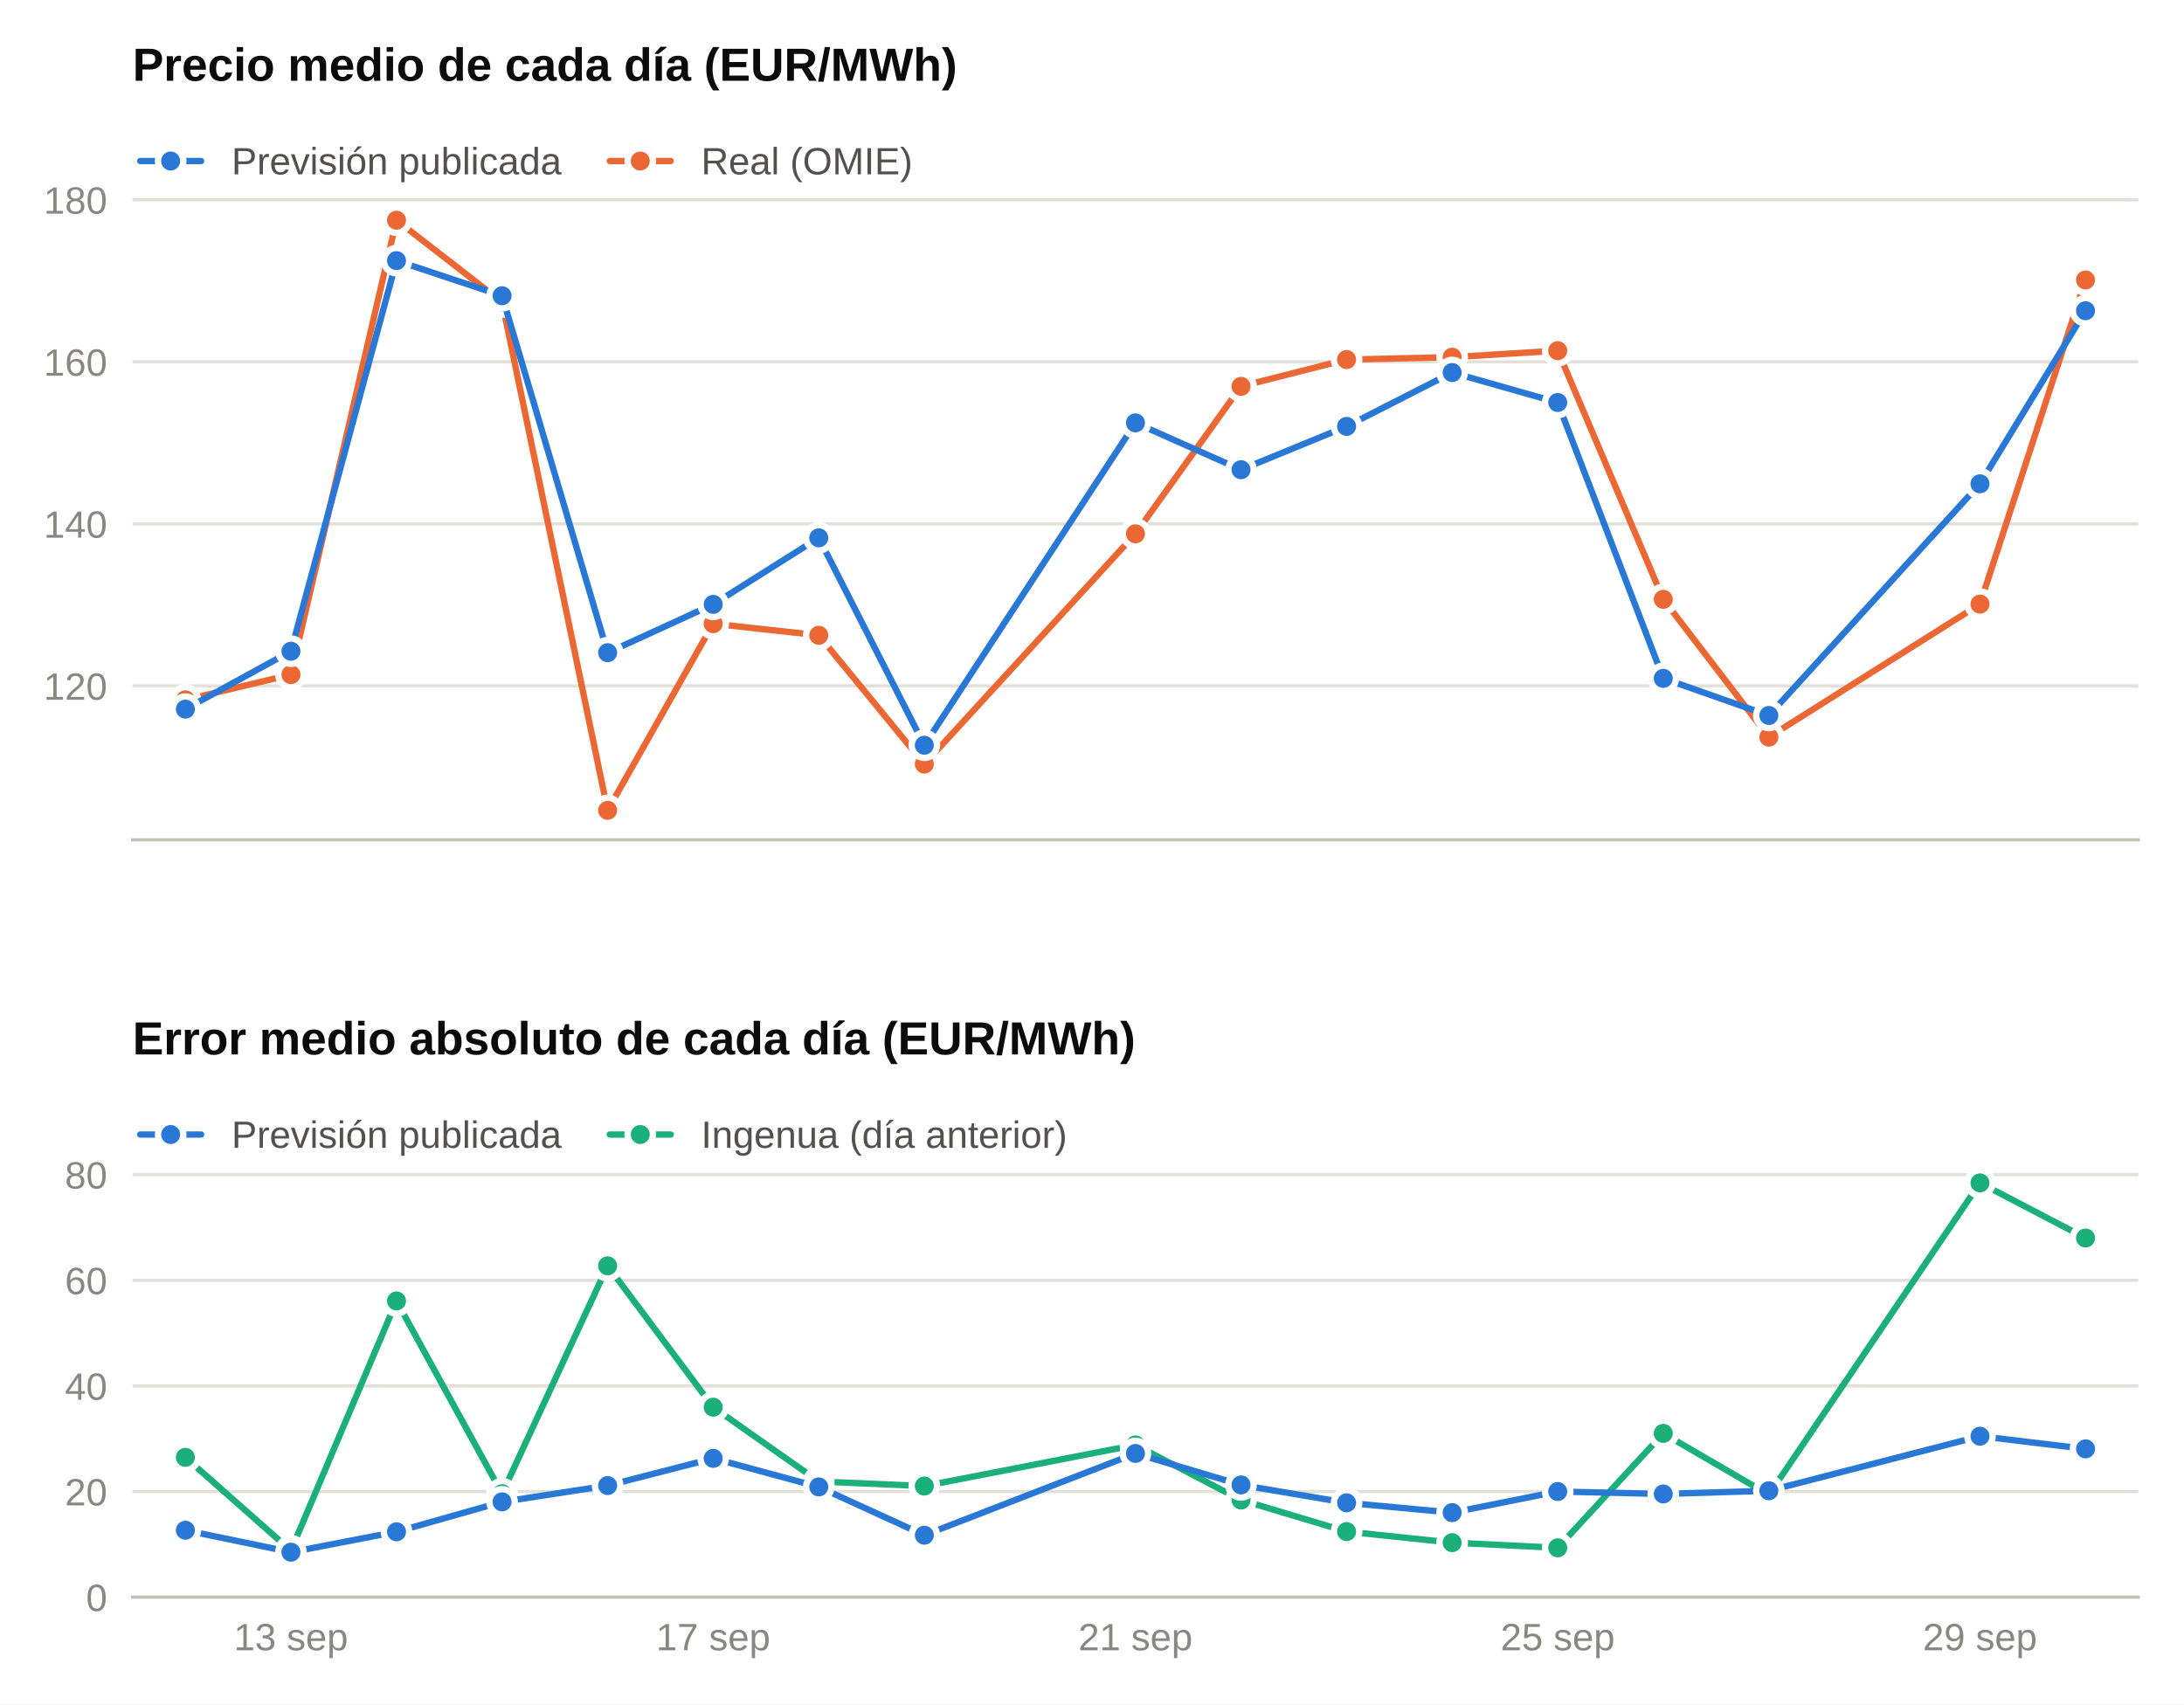
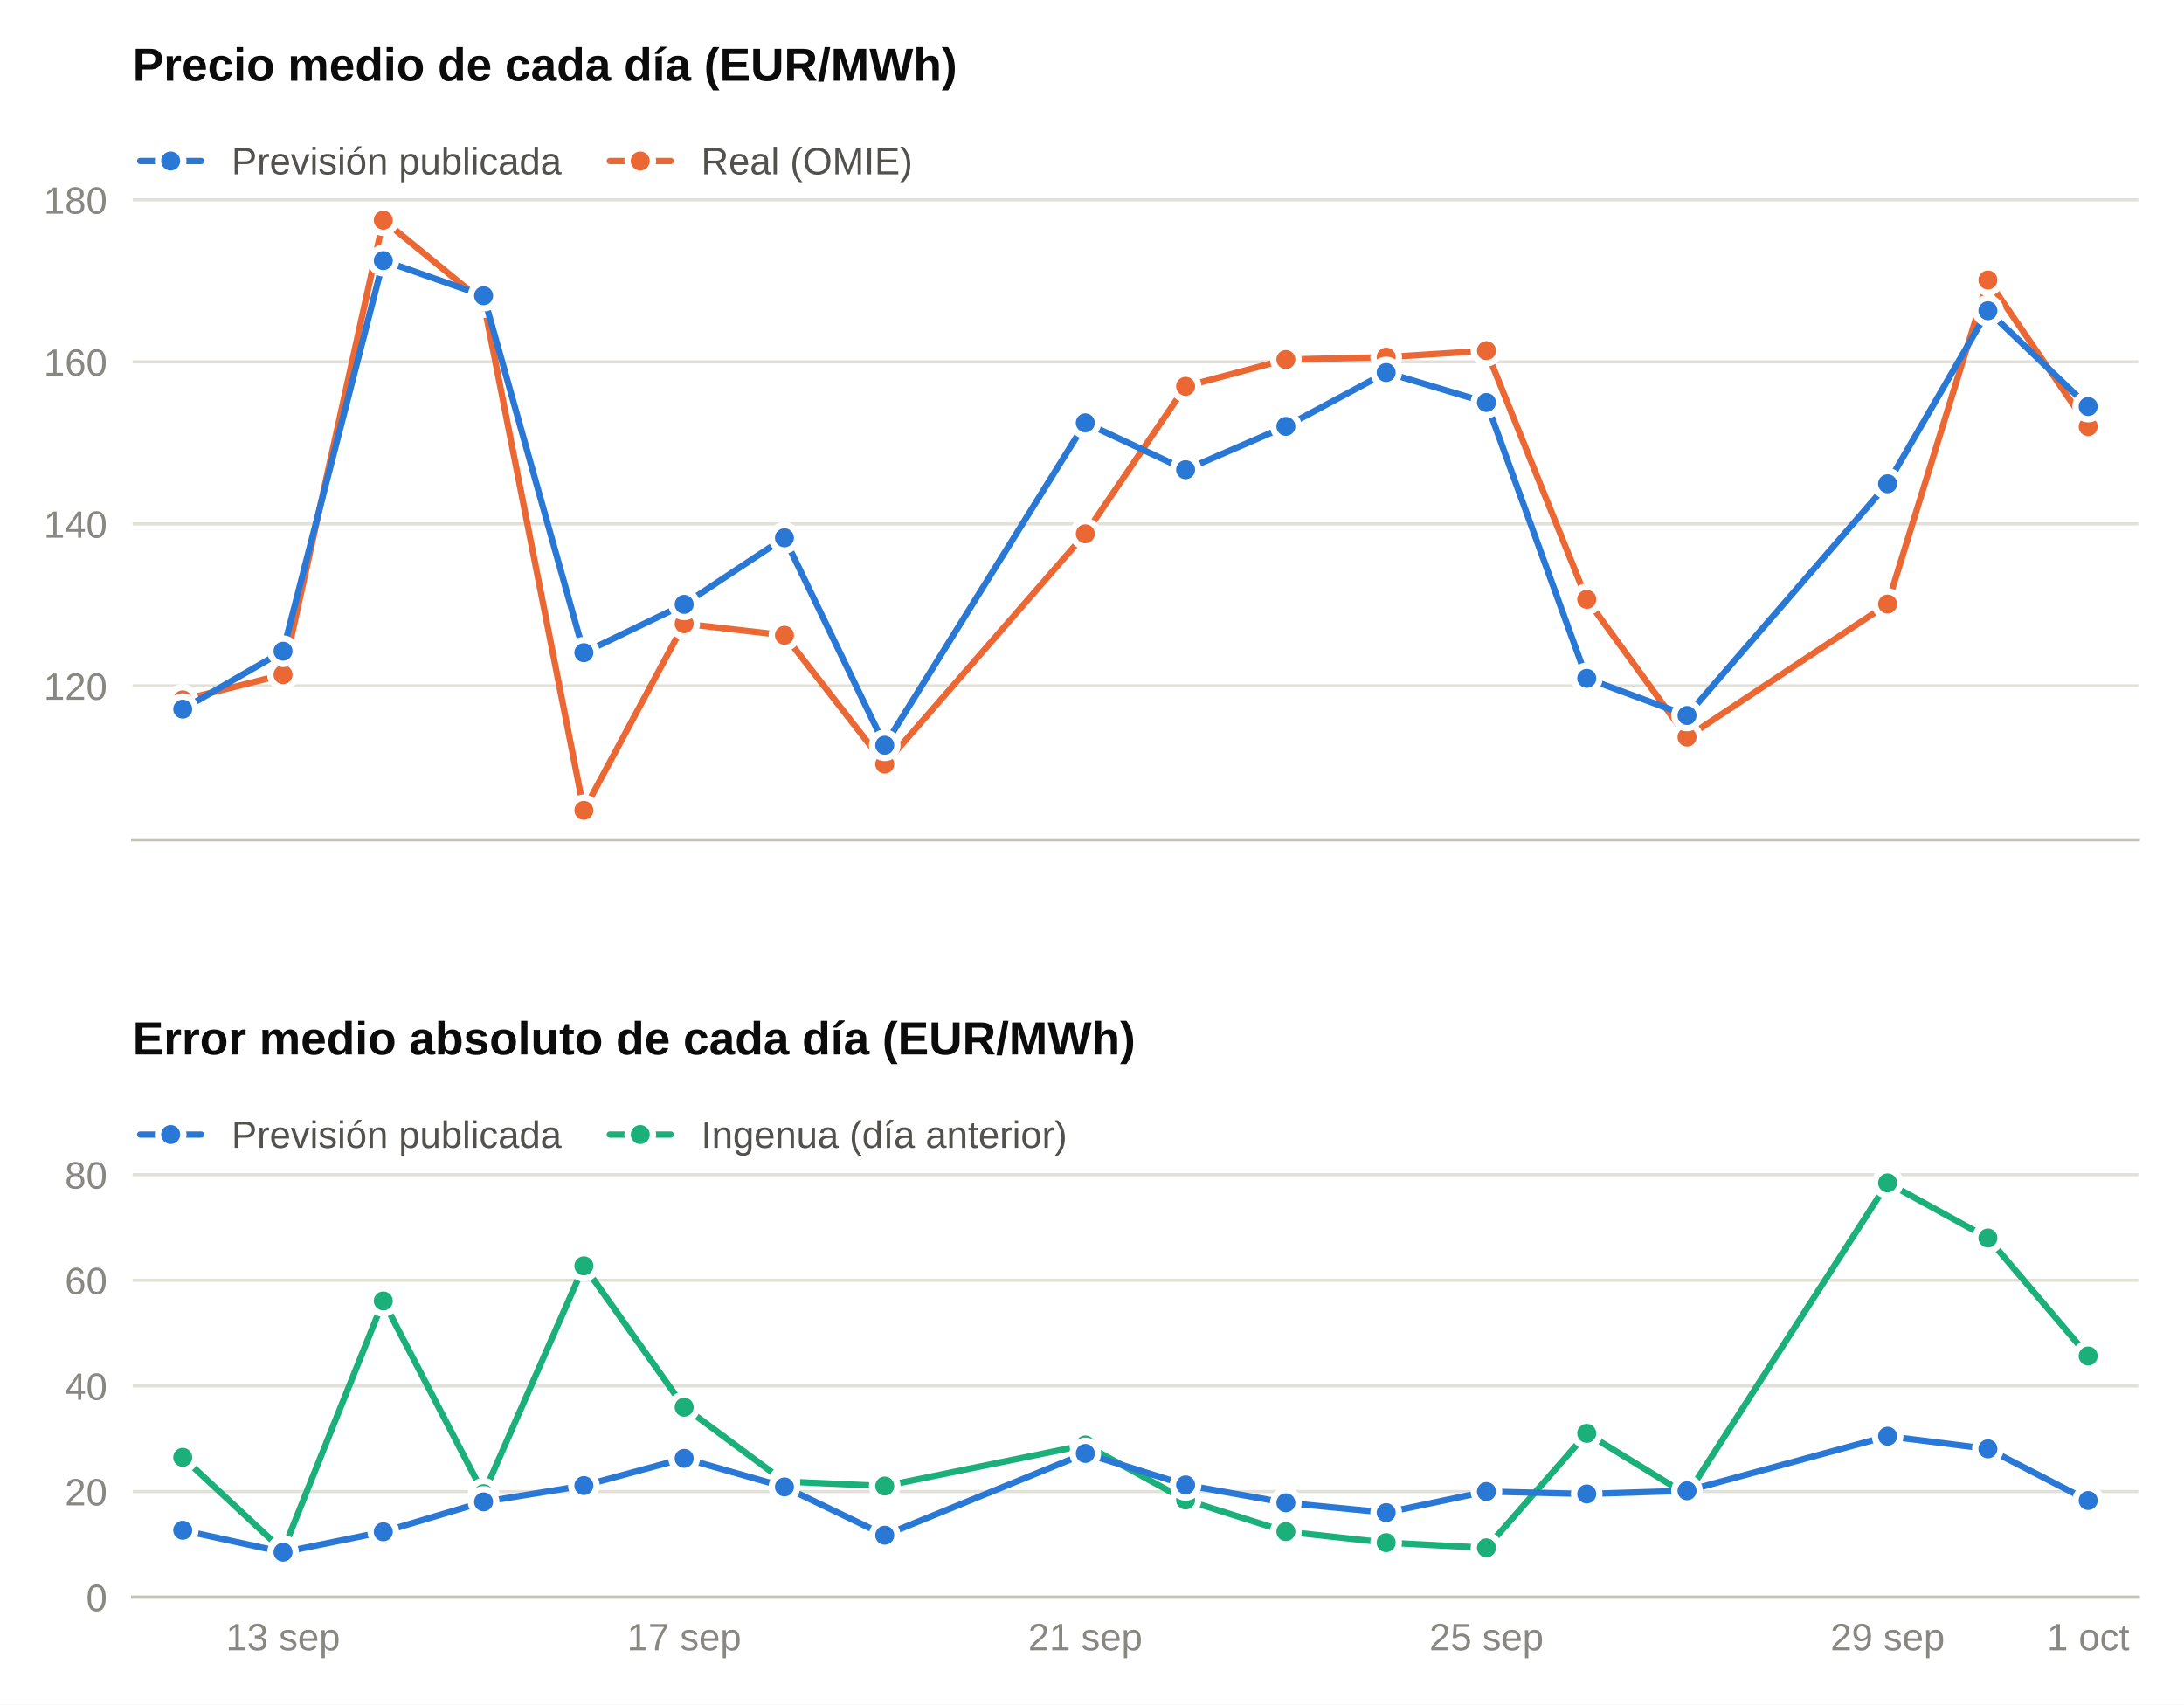
<svg xmlns="http://www.w3.org/2000/svg" xmlns:xlink="http://www.w3.org/1999/xlink" width="516.455pt" height="403.166pt" viewBox="0 0 516.455 403.166" version="1.1">
  <defs>
    <style type="text/css">*{stroke-linejoin: round; stroke-linecap: butt}</style>
  </defs>
  <g id="figure_1">
    <g id="patch_1">
      <path d="M 0 403.166  L 516.455 403.166  L 516.455 0  L 0 0  z " style="fill: #ffffff" />
    </g>
    <g id="axes_1">
      <g id="patch_2">
        <path d="M 31.355 198.629  L 505.655 198.629  L 505.655 45.103  L 31.355 45.103  z " style="fill: #ffffff" />
      </g>
      <g id="matplotlib.axis_1">
        <g id="xtick_1">
          <g id="line2d_1" />
        </g>
        <g id="xtick_2">
          <g id="line2d_2" />
        </g>
        <g id="xtick_3">
          <g id="line2d_3" />
        </g>
        <g id="xtick_4">
          <g id="line2d_4" />
        </g>
        <g id="xtick_5">
          <g id="line2d_5" />
        </g>
+         <g id="xtick_6">
+           <g id="line2d_6" />
+         </g>
      </g>
      <g id="matplotlib.axis_2">
        <g id="ytick_1">
-           <g id="line2d_6">
+           <g id="line2d_7">
            <path d="M 31.355 162.22  L 505.655 162.22  " clip-path="url(#pcca6787718)" style="fill: none; stroke: #e1e0d9; stroke-width: 0.75; stroke-linecap: square" />
          </g>
-           <g id="line2d_7" />
+           <g id="line2d_8" />
          <g id="text_1">
            <text style="font-size: 9px; font-family: 'Segoe UI', 'Helvetica Neue', 'Arial', 'DejaVu Sans', sans-serif; text-anchor: end; fill: #898781" x="25.355" y="165.496" transform="rotate(-0 25.35469 165.4962)">120</text>
          </g>
        </g>
        <g id="ytick_2">
-           <g id="line2d_8">
+           <g id="line2d_9">
            <path d="M 31.355 123.899  L 505.655 123.899  " clip-path="url(#pcca6787718)" style="fill: none; stroke: #e1e0d9; stroke-width: 0.75; stroke-linecap: square" />
          </g>
-           <g id="line2d_9" />
+           <g id="line2d_10" />
          <g id="text_2">
            <text style="font-size: 9px; font-family: 'Segoe UI', 'Helvetica Neue', 'Arial', 'DejaVu Sans', sans-serif; text-anchor: end; fill: #898781" x="25.355" y="127.176" transform="rotate(-0 25.35469 127.1756)">140</text>
          </g>
        </g>
        <g id="ytick_3">
-           <g id="line2d_10">
+           <g id="line2d_11">
            <path d="M 31.355 85.579  L 505.655 85.579  " clip-path="url(#pcca6787718)" style="fill: none; stroke: #e1e0d9; stroke-width: 0.75; stroke-linecap: square" />
          </g>
-           <g id="line2d_11" />
+           <g id="line2d_12" />
          <g id="text_3">
            <text style="font-size: 9px; font-family: 'Segoe UI', 'Helvetica Neue', 'Arial', 'DejaVu Sans', sans-serif; text-anchor: end; fill: #898781" x="25.355" y="88.855" transform="rotate(-0 25.35469 88.85491)">160</text>
          </g>
        </g>
        <g id="ytick_4">
-           <g id="line2d_12">
+           <g id="line2d_13">
            <path d="M 31.355 47.258  L 505.655 47.258  " clip-path="url(#pcca6787718)" style="fill: none; stroke: #e1e0d9; stroke-width: 0.75; stroke-linecap: square" />
          </g>
-           <g id="line2d_13" />
+           <g id="line2d_14" />
          <g id="text_4">
            <text style="font-size: 9px; font-family: 'Segoe UI', 'Helvetica Neue', 'Arial', 'DejaVu Sans', sans-serif; text-anchor: end; fill: #898781" x="25.355" y="50.534" transform="rotate(-0 25.35469 50.53425)">180</text>
          </g>
        </g>
      </g>
-       <g id="line2d_14">
-         <path d="M 43.836 165.52  L 68.799 159.552  L 93.763 52.082  L 118.726 71.443  L 143.689 191.651  L 168.652 147.512  L 193.615 150.251  L 218.578 180.716  L 268.505 126.25  L 293.468 91.373  L 318.431 85.035  L 343.394 84.476  L 368.357 82.939  L 393.32 141.75  L 418.284 174.339  L 468.21 142.875  L 493.173 66.22  " clip-path="url(#pcca6787718)" style="fill: none; stroke: #eb6834; stroke-width: 1.5; stroke-linecap: round" />
+       <g id="line2d_15">
+         <path d="M 43.212 165.52  L 66.927 159.552  L 90.642 52.082  L 114.357 71.443  L 138.072 191.651  L 161.787 147.512  L 185.502 150.251  L 209.217 180.716  L 256.647 126.25  L 280.362 91.373  L 304.077 85.035  L 327.792 84.476  L 351.507 82.939  L 375.222 141.75  L 398.937 174.339  L 446.367 142.875  L 470.082 66.22  L 493.797 100.89  " clip-path="url(#pcca6787718)" style="fill: none; stroke: #eb6834; stroke-width: 1.5; stroke-linecap: round" />
        <defs>
          <path id="m348eba89e2" d="M 0 3  C 0.796 3 1.559 2.684 2.121 2.121  C 2.684 1.559 3 0.796 3 0  C 3 -0.796 2.684 -1.559 2.121 -2.121  C 1.559 -2.684 0.796 -3 0 -3  C -0.796 -3 -1.559 -2.684 -2.121 -2.121  C -2.684 -1.559 -3 -0.796 -3 0  C -3 0.796 -2.684 1.559 -2.121 2.121  C -1.559 2.684 -0.796 3 0 3  z " style="stroke: #ffffff; stroke-width: 1.5" />
        </defs>
        <g clip-path="url(#pcca6787718)">
-           <use xlink:href="#m348eba89e2" x="43.836" y="165.52" style="fill: #eb6834; stroke: #ffffff; stroke-width: 1.5" />
-           <use xlink:href="#m348eba89e2" x="68.799" y="159.552" style="fill: #eb6834; stroke: #ffffff; stroke-width: 1.5" />
-           <use xlink:href="#m348eba89e2" x="93.763" y="52.082" style="fill: #eb6834; stroke: #ffffff; stroke-width: 1.5" />
-           <use xlink:href="#m348eba89e2" x="118.726" y="71.443" style="fill: #eb6834; stroke: #ffffff; stroke-width: 1.5" />
-           <use xlink:href="#m348eba89e2" x="143.689" y="191.651" style="fill: #eb6834; stroke: #ffffff; stroke-width: 1.5" />
-           <use xlink:href="#m348eba89e2" x="168.652" y="147.512" style="fill: #eb6834; stroke: #ffffff; stroke-width: 1.5" />
-           <use xlink:href="#m348eba89e2" x="193.615" y="150.251" style="fill: #eb6834; stroke: #ffffff; stroke-width: 1.5" />
-           <use xlink:href="#m348eba89e2" x="218.578" y="180.716" style="fill: #eb6834; stroke: #ffffff; stroke-width: 1.5" />
-           <use xlink:href="#m348eba89e2" x="268.505" y="126.25" style="fill: #eb6834; stroke: #ffffff; stroke-width: 1.5" />
-           <use xlink:href="#m348eba89e2" x="293.468" y="91.373" style="fill: #eb6834; stroke: #ffffff; stroke-width: 1.5" />
-           <use xlink:href="#m348eba89e2" x="318.431" y="85.035" style="fill: #eb6834; stroke: #ffffff; stroke-width: 1.5" />
-           <use xlink:href="#m348eba89e2" x="343.394" y="84.476" style="fill: #eb6834; stroke: #ffffff; stroke-width: 1.5" />
-           <use xlink:href="#m348eba89e2" x="368.357" y="82.939" style="fill: #eb6834; stroke: #ffffff; stroke-width: 1.5" />
-           <use xlink:href="#m348eba89e2" x="393.32" y="141.75" style="fill: #eb6834; stroke: #ffffff; stroke-width: 1.5" />
-           <use xlink:href="#m348eba89e2" x="418.284" y="174.339" style="fill: #eb6834; stroke: #ffffff; stroke-width: 1.5" />
-           <use xlink:href="#m348eba89e2" x="468.21" y="142.875" style="fill: #eb6834; stroke: #ffffff; stroke-width: 1.5" />
-           <use xlink:href="#m348eba89e2" x="493.173" y="66.22" style="fill: #eb6834; stroke: #ffffff; stroke-width: 1.5" />
+           <use xlink:href="#m348eba89e2" x="43.212" y="165.52" style="fill: #eb6834; stroke: #ffffff; stroke-width: 1.5" />
+           <use xlink:href="#m348eba89e2" x="66.927" y="159.552" style="fill: #eb6834; stroke: #ffffff; stroke-width: 1.5" />
+           <use xlink:href="#m348eba89e2" x="90.642" y="52.082" style="fill: #eb6834; stroke: #ffffff; stroke-width: 1.5" />
+           <use xlink:href="#m348eba89e2" x="114.357" y="71.443" style="fill: #eb6834; stroke: #ffffff; stroke-width: 1.5" />
+           <use xlink:href="#m348eba89e2" x="138.072" y="191.651" style="fill: #eb6834; stroke: #ffffff; stroke-width: 1.5" />
+           <use xlink:href="#m348eba89e2" x="161.787" y="147.512" style="fill: #eb6834; stroke: #ffffff; stroke-width: 1.5" />
+           <use xlink:href="#m348eba89e2" x="185.502" y="150.251" style="fill: #eb6834; stroke: #ffffff; stroke-width: 1.5" />
+           <use xlink:href="#m348eba89e2" x="209.217" y="180.716" style="fill: #eb6834; stroke: #ffffff; stroke-width: 1.5" />
+           <use xlink:href="#m348eba89e2" x="256.647" y="126.25" style="fill: #eb6834; stroke: #ffffff; stroke-width: 1.5" />
+           <use xlink:href="#m348eba89e2" x="280.362" y="91.373" style="fill: #eb6834; stroke: #ffffff; stroke-width: 1.5" />
+           <use xlink:href="#m348eba89e2" x="304.077" y="85.035" style="fill: #eb6834; stroke: #ffffff; stroke-width: 1.5" />
+           <use xlink:href="#m348eba89e2" x="327.792" y="84.476" style="fill: #eb6834; stroke: #ffffff; stroke-width: 1.5" />
+           <use xlink:href="#m348eba89e2" x="351.507" y="82.939" style="fill: #eb6834; stroke: #ffffff; stroke-width: 1.5" />
+           <use xlink:href="#m348eba89e2" x="375.222" y="141.75" style="fill: #eb6834; stroke: #ffffff; stroke-width: 1.5" />
+           <use xlink:href="#m348eba89e2" x="398.937" y="174.339" style="fill: #eb6834; stroke: #ffffff; stroke-width: 1.5" />
+           <use xlink:href="#m348eba89e2" x="446.367" y="142.875" style="fill: #eb6834; stroke: #ffffff; stroke-width: 1.5" />
+           <use xlink:href="#m348eba89e2" x="470.082" y="66.22" style="fill: #eb6834; stroke: #ffffff; stroke-width: 1.5" />
+           <use xlink:href="#m348eba89e2" x="493.797" y="100.89" style="fill: #eb6834; stroke: #ffffff; stroke-width: 1.5" />
        </g>
      </g>
      <g id="patch_3">
        <path d="M 31.355 198.629  L 505.655 198.629  " style="fill: none; stroke: #c3c2b7; stroke-width: 0.75; stroke-linejoin: miter; stroke-linecap: square" />
      </g>
-       <g id="line2d_15">
-         <path d="M 43.836 167.715  L 68.799 154.018  L 93.763 61.638  L 118.726 69.946  L 143.689 154.368  L 168.652 142.94  L 193.615 127.2  L 218.578 176.254  L 268.505 100.008  L 293.468 111.093  L 318.431 100.847  L 343.394 88.108  L 368.357 95.195  L 393.32 160.439  L 418.284 169.217  L 468.21 114.418  L 493.173 73.489  " clip-path="url(#pcca6787718)" style="fill: none; stroke: #2a78d6; stroke-width: 1.5; stroke-linecap: round" />
+       <g id="line2d_16">
+         <path d="M 43.212 167.715  L 66.927 154.018  L 90.642 61.638  L 114.357 69.946  L 138.072 154.368  L 161.787 142.94  L 185.502 127.2  L 209.217 176.254  L 256.647 100.008  L 280.362 111.093  L 304.077 100.847  L 327.792 88.108  L 351.507 95.195  L 375.222 160.439  L 398.937 169.217  L 446.367 114.418  L 470.082 73.489  L 493.797 96.146  " clip-path="url(#pcca6787718)" style="fill: none; stroke: #2a78d6; stroke-width: 1.5; stroke-linecap: round" />
        <defs>
          <path id="m79700483b9" d="M 0 3  C 0.796 3 1.559 2.684 2.121 2.121  C 2.684 1.559 3 0.796 3 0  C 3 -0.796 2.684 -1.559 2.121 -2.121  C 1.559 -2.684 0.796 -3 0 -3  C -0.796 -3 -1.559 -2.684 -2.121 -2.121  C -2.684 -1.559 -3 -0.796 -3 0  C -3 0.796 -2.684 1.559 -2.121 2.121  C -1.559 2.684 -0.796 3 0 3  z " style="stroke: #ffffff; stroke-width: 1.5" />
        </defs>
        <g clip-path="url(#pcca6787718)">
-           <use xlink:href="#m79700483b9" x="43.836" y="167.715" style="fill: #2a78d6; stroke: #ffffff; stroke-width: 1.5" />
-           <use xlink:href="#m79700483b9" x="68.799" y="154.018" style="fill: #2a78d6; stroke: #ffffff; stroke-width: 1.5" />
-           <use xlink:href="#m79700483b9" x="93.763" y="61.638" style="fill: #2a78d6; stroke: #ffffff; stroke-width: 1.5" />
-           <use xlink:href="#m79700483b9" x="118.726" y="69.946" style="fill: #2a78d6; stroke: #ffffff; stroke-width: 1.5" />
-           <use xlink:href="#m79700483b9" x="143.689" y="154.368" style="fill: #2a78d6; stroke: #ffffff; stroke-width: 1.5" />
-           <use xlink:href="#m79700483b9" x="168.652" y="142.94" style="fill: #2a78d6; stroke: #ffffff; stroke-width: 1.5" />
-           <use xlink:href="#m79700483b9" x="193.615" y="127.2" style="fill: #2a78d6; stroke: #ffffff; stroke-width: 1.5" />
-           <use xlink:href="#m79700483b9" x="218.578" y="176.254" style="fill: #2a78d6; stroke: #ffffff; stroke-width: 1.5" />
-           <use xlink:href="#m79700483b9" x="268.505" y="100.008" style="fill: #2a78d6; stroke: #ffffff; stroke-width: 1.5" />
-           <use xlink:href="#m79700483b9" x="293.468" y="111.093" style="fill: #2a78d6; stroke: #ffffff; stroke-width: 1.5" />
-           <use xlink:href="#m79700483b9" x="318.431" y="100.847" style="fill: #2a78d6; stroke: #ffffff; stroke-width: 1.5" />
-           <use xlink:href="#m79700483b9" x="343.394" y="88.108" style="fill: #2a78d6; stroke: #ffffff; stroke-width: 1.5" />
-           <use xlink:href="#m79700483b9" x="368.357" y="95.195" style="fill: #2a78d6; stroke: #ffffff; stroke-width: 1.5" />
-           <use xlink:href="#m79700483b9" x="393.32" y="160.439" style="fill: #2a78d6; stroke: #ffffff; stroke-width: 1.5" />
-           <use xlink:href="#m79700483b9" x="418.284" y="169.217" style="fill: #2a78d6; stroke: #ffffff; stroke-width: 1.5" />
-           <use xlink:href="#m79700483b9" x="468.21" y="114.418" style="fill: #2a78d6; stroke: #ffffff; stroke-width: 1.5" />
-           <use xlink:href="#m79700483b9" x="493.173" y="73.489" style="fill: #2a78d6; stroke: #ffffff; stroke-width: 1.5" />
+           <use xlink:href="#m79700483b9" x="43.212" y="167.715" style="fill: #2a78d6; stroke: #ffffff; stroke-width: 1.5" />
+           <use xlink:href="#m79700483b9" x="66.927" y="154.018" style="fill: #2a78d6; stroke: #ffffff; stroke-width: 1.5" />
+           <use xlink:href="#m79700483b9" x="90.642" y="61.638" style="fill: #2a78d6; stroke: #ffffff; stroke-width: 1.5" />
+           <use xlink:href="#m79700483b9" x="114.357" y="69.946" style="fill: #2a78d6; stroke: #ffffff; stroke-width: 1.5" />
+           <use xlink:href="#m79700483b9" x="138.072" y="154.368" style="fill: #2a78d6; stroke: #ffffff; stroke-width: 1.5" />
+           <use xlink:href="#m79700483b9" x="161.787" y="142.94" style="fill: #2a78d6; stroke: #ffffff; stroke-width: 1.5" />
+           <use xlink:href="#m79700483b9" x="185.502" y="127.2" style="fill: #2a78d6; stroke: #ffffff; stroke-width: 1.5" />
+           <use xlink:href="#m79700483b9" x="209.217" y="176.254" style="fill: #2a78d6; stroke: #ffffff; stroke-width: 1.5" />
+           <use xlink:href="#m79700483b9" x="256.647" y="100.008" style="fill: #2a78d6; stroke: #ffffff; stroke-width: 1.5" />
+           <use xlink:href="#m79700483b9" x="280.362" y="111.093" style="fill: #2a78d6; stroke: #ffffff; stroke-width: 1.5" />
+           <use xlink:href="#m79700483b9" x="304.077" y="100.847" style="fill: #2a78d6; stroke: #ffffff; stroke-width: 1.5" />
+           <use xlink:href="#m79700483b9" x="327.792" y="88.108" style="fill: #2a78d6; stroke: #ffffff; stroke-width: 1.5" />
+           <use xlink:href="#m79700483b9" x="351.507" y="95.195" style="fill: #2a78d6; stroke: #ffffff; stroke-width: 1.5" />
+           <use xlink:href="#m79700483b9" x="375.222" y="160.439" style="fill: #2a78d6; stroke: #ffffff; stroke-width: 1.5" />
+           <use xlink:href="#m79700483b9" x="398.937" y="169.217" style="fill: #2a78d6; stroke: #ffffff; stroke-width: 1.5" />
+           <use xlink:href="#m79700483b9" x="446.367" y="114.418" style="fill: #2a78d6; stroke: #ffffff; stroke-width: 1.5" />
+           <use xlink:href="#m79700483b9" x="470.082" y="73.489" style="fill: #2a78d6; stroke: #ffffff; stroke-width: 1.5" />
+           <use xlink:href="#m79700483b9" x="493.797" y="96.146" style="fill: #2a78d6; stroke: #ffffff; stroke-width: 1.5" />
        </g>
      </g>
      <g id="text_5">
        <text style="font-weight: 600; font-size: 11px; font-family: 'Segoe UI', 'Helvetica Neue', 'Arial', 'DejaVu Sans', sans-serif; text-anchor: start; fill: #0b0b0b" x="31.355" y="19.103" transform="rotate(-0 31.35469 19.10328)">Precio medio de cada día (EUR/MWh)</text>
      </g>
      <g id="legend_1">
-         <g id="line2d_16">
+         <g id="line2d_17">
          <path d="M 33.155 38.083  L 40.355 38.083  L 47.555 38.083  " style="fill: none; stroke: #2a78d6; stroke-width: 1.5; stroke-linecap: round" />
          <g>
            <use xlink:href="#m79700483b9" x="40.355" y="38.083" style="fill: #2a78d6; stroke: #ffffff; stroke-width: 1.5" />
          </g>
        </g>
        <g id="text_6">
          <text style="font-size: 9px; font-family: 'Segoe UI', 'Helvetica Neue', 'Arial', 'DejaVu Sans', sans-serif; text-anchor: start; fill: #52514e" x="54.755" y="41.233" transform="rotate(-0 54.75469 41.23328)">Previsión publicada</text>
        </g>
-         <g id="line2d_17">
+         <g id="line2d_18">
          <path d="M 144.203 38.083  L 151.403 38.083  L 158.603 38.083  " style="fill: none; stroke: #eb6834; stroke-width: 1.5; stroke-linecap: round" />
          <g>
            <use xlink:href="#m348eba89e2" x="151.403" y="38.083" style="fill: #eb6834; stroke: #ffffff; stroke-width: 1.5" />
          </g>
        </g>
        <g id="text_7">
          <text style="font-size: 9px; font-family: 'Segoe UI', 'Helvetica Neue', 'Arial', 'DejaVu Sans', sans-serif; text-anchor: start; fill: #52514e" x="165.803" y="41.233" transform="rotate(-0 165.8034 41.23328)">Real (OMIE)</text>
        </g>
      </g>
    </g>
    <g id="axes_2">
      <g id="patch_4">
        <path d="M 31.355 377.743  L 505.655 377.743  L 505.655 275.393  L 31.355 275.393  z " style="fill: #ffffff" />
      </g>
      <g id="matplotlib.axis_3">
-         <g id="xtick_6">
-           <g id="line2d_18" />
-           <g id="text_8">
-             <text style="font-size: 9px; font-family: 'Segoe UI', 'Helvetica Neue', 'Arial', 'DejaVu Sans', sans-serif; text-anchor: middle; fill: #898781" x="68.799" y="390.296" transform="rotate(-0 68.79942 390.2955)">13 sep</text>
-           </g>
-         </g>
        <g id="xtick_7">
          <g id="line2d_19" />
-           <g id="text_9">
-             <text style="font-size: 9px; font-family: 'Segoe UI', 'Helvetica Neue', 'Arial', 'DejaVu Sans', sans-serif; text-anchor: middle; fill: #898781" x="168.652" y="390.296" transform="rotate(-0 168.6521 390.2955)">17 sep</text>
+           <g id="text_8">
+             <text style="font-size: 9px; font-family: 'Segoe UI', 'Helvetica Neue', 'Arial', 'DejaVu Sans', sans-serif; text-anchor: middle; fill: #898781" x="66.927" y="390.296" transform="rotate(-0 66.92719 390.2955)">13 sep</text>
          </g>
        </g>
        <g id="xtick_8">
          <g id="line2d_20" />
-           <g id="text_10">
-             <text style="font-size: 9px; font-family: 'Segoe UI', 'Helvetica Neue', 'Arial', 'DejaVu Sans', sans-serif; text-anchor: middle; fill: #898781" x="268.505" y="390.296" transform="rotate(-0 268.5047 390.2955)">21 sep</text>
+           <g id="text_9">
+             <text style="font-size: 9px; font-family: 'Segoe UI', 'Helvetica Neue', 'Arial', 'DejaVu Sans', sans-serif; text-anchor: middle; fill: #898781" x="161.787" y="390.296" transform="rotate(-0 161.7872 390.2955)">17 sep</text>
          </g>
        </g>
        <g id="xtick_9">
          <g id="line2d_21" />
-           <g id="text_11">
-             <text style="font-size: 9px; font-family: 'Segoe UI', 'Helvetica Neue', 'Arial', 'DejaVu Sans', sans-serif; text-anchor: middle; fill: #898781" x="368.357" y="390.296" transform="rotate(-0 368.3573 390.2955)">25 sep</text>
+           <g id="text_10">
+             <text style="font-size: 9px; font-family: 'Segoe UI', 'Helvetica Neue', 'Arial', 'DejaVu Sans', sans-serif; text-anchor: middle; fill: #898781" x="256.647" y="390.296" transform="rotate(-0 256.6472 390.2955)">21 sep</text>
          </g>
        </g>
        <g id="xtick_10">
          <g id="line2d_22" />
+           <g id="text_11">
+             <text style="font-size: 9px; font-family: 'Segoe UI', 'Helvetica Neue', 'Arial', 'DejaVu Sans', sans-serif; text-anchor: middle; fill: #898781" x="351.507" y="390.296" transform="rotate(-0 351.5072 390.2955)">25 sep</text>
+           </g>
+         </g>
+         <g id="xtick_11">
+           <g id="line2d_23" />
          <g id="text_12">
-             <text style="font-size: 9px; font-family: 'Segoe UI', 'Helvetica Neue', 'Arial', 'DejaVu Sans', sans-serif; text-anchor: middle; fill: #898781" x="468.21" y="390.296" transform="rotate(-0 468.21 390.2955)">29 sep</text>
+             <text style="font-size: 9px; font-family: 'Segoe UI', 'Helvetica Neue', 'Arial', 'DejaVu Sans', sans-serif; text-anchor: middle; fill: #898781" x="446.367" y="390.296" transform="rotate(-0 446.3672 390.2955)">29 sep</text>
+           </g>
+         </g>
+         <g id="xtick_12">
+           <g id="line2d_24" />
+           <g id="text_13">
+             <text style="font-size: 9px; font-family: 'Segoe UI', 'Helvetica Neue', 'Arial', 'DejaVu Sans', sans-serif; text-anchor: middle; fill: #898781" x="493.797" y="390.296" transform="rotate(-0 493.7972 390.2955)">1 oct</text>
          </g>
        </g>
      </g>
      <g id="matplotlib.axis_4">
        <g id="ytick_5">
-           <g id="line2d_23">
+           <g id="line2d_25">
            <path d="M 31.355 377.743  L 505.655 377.743  " clip-path="url(#pa7844a86a4)" style="fill: none; stroke: #e1e0d9; stroke-width: 0.75; stroke-linecap: square" />
-           </g>
-           <g id="line2d_24" />
-           <g id="text_13">
-             <text style="font-size: 9px; font-family: 'Segoe UI', 'Helvetica Neue', 'Arial', 'DejaVu Sans', sans-serif; text-anchor: end; fill: #898781" x="25.355" y="381.019" transform="rotate(-0 25.35469 381.0194)">0</text>
-           </g>
-         </g>
-         <g id="ytick_6">
-           <g id="line2d_25">
-             <path d="M 31.355 352.763  L 505.655 352.763  " clip-path="url(#pa7844a86a4)" style="fill: none; stroke: #e1e0d9; stroke-width: 0.75; stroke-linecap: square" />
          </g>
          <g id="line2d_26" />
          <g id="text_14">
-             <text style="font-size: 9px; font-family: 'Segoe UI', 'Helvetica Neue', 'Arial', 'DejaVu Sans', sans-serif; text-anchor: end; fill: #898781" x="25.355" y="356.039" transform="rotate(-0 25.35469 356.0392)">20</text>
-           </g>
-         </g>
-         <g id="ytick_7">
+             <text style="font-size: 9px; font-family: 'Segoe UI', 'Helvetica Neue', 'Arial', 'DejaVu Sans', sans-serif; text-anchor: end; fill: #898781" x="25.355" y="381.019" transform="rotate(-0 25.35469 381.0194)">0</text>
+           </g>
+         </g>
+         <g id="ytick_6">
          <g id="line2d_27">
-             <path d="M 31.355 327.783  L 505.655 327.783  " clip-path="url(#pa7844a86a4)" style="fill: none; stroke: #e1e0d9; stroke-width: 0.75; stroke-linecap: square" />
+             <path d="M 31.355 352.763  L 505.655 352.763  " clip-path="url(#pa7844a86a4)" style="fill: none; stroke: #e1e0d9; stroke-width: 0.75; stroke-linecap: square" />
          </g>
          <g id="line2d_28" />
          <g id="text_15">
-             <text style="font-size: 9px; font-family: 'Segoe UI', 'Helvetica Neue', 'Arial', 'DejaVu Sans', sans-serif; text-anchor: end; fill: #898781" x="25.355" y="331.059" transform="rotate(-0 25.35469 331.059)">40</text>
-           </g>
-         </g>
-         <g id="ytick_8">
+             <text style="font-size: 9px; font-family: 'Segoe UI', 'Helvetica Neue', 'Arial', 'DejaVu Sans', sans-serif; text-anchor: end; fill: #898781" x="25.355" y="356.039" transform="rotate(-0 25.35469 356.0392)">20</text>
+           </g>
+         </g>
+         <g id="ytick_7">
          <g id="line2d_29">
-             <path d="M 31.355 302.803  L 505.655 302.803  " clip-path="url(#pa7844a86a4)" style="fill: none; stroke: #e1e0d9; stroke-width: 0.75; stroke-linecap: square" />
+             <path d="M 31.355 327.783  L 505.655 327.783  " clip-path="url(#pa7844a86a4)" style="fill: none; stroke: #e1e0d9; stroke-width: 0.75; stroke-linecap: square" />
          </g>
          <g id="line2d_30" />
          <g id="text_16">
-             <text style="font-size: 9px; font-family: 'Segoe UI', 'Helvetica Neue', 'Arial', 'DejaVu Sans', sans-serif; text-anchor: end; fill: #898781" x="25.355" y="306.079" transform="rotate(-0 25.35469 306.0788)">60</text>
-           </g>
-         </g>
-         <g id="ytick_9">
+             <text style="font-size: 9px; font-family: 'Segoe UI', 'Helvetica Neue', 'Arial', 'DejaVu Sans', sans-serif; text-anchor: end; fill: #898781" x="25.355" y="331.059" transform="rotate(-0 25.35469 331.059)">40</text>
+           </g>
+         </g>
+         <g id="ytick_8">
          <g id="line2d_31">
-             <path d="M 31.355 277.822  L 505.655 277.822  " clip-path="url(#pa7844a86a4)" style="fill: none; stroke: #e1e0d9; stroke-width: 0.75; stroke-linecap: square" />
+             <path d="M 31.355 302.803  L 505.655 302.803  " clip-path="url(#pa7844a86a4)" style="fill: none; stroke: #e1e0d9; stroke-width: 0.75; stroke-linecap: square" />
          </g>
          <g id="line2d_32" />
          <g id="text_17">
+             <text style="font-size: 9px; font-family: 'Segoe UI', 'Helvetica Neue', 'Arial', 'DejaVu Sans', sans-serif; text-anchor: end; fill: #898781" x="25.355" y="306.079" transform="rotate(-0 25.35469 306.0788)">60</text>
+           </g>
+         </g>
+         <g id="ytick_9">
+           <g id="line2d_33">
+             <path d="M 31.355 277.822  L 505.655 277.822  " clip-path="url(#pa7844a86a4)" style="fill: none; stroke: #e1e0d9; stroke-width: 0.75; stroke-linecap: square" />
+           </g>
+           <g id="line2d_34" />
+           <g id="text_18">
            <text style="font-size: 9px; font-family: 'Segoe UI', 'Helvetica Neue', 'Arial', 'DejaVu Sans', sans-serif; text-anchor: end; fill: #898781" x="25.355" y="281.099" transform="rotate(-0 25.35469 281.0986)">80</text>
          </g>
        </g>
      </g>
-       <g id="line2d_33">
-         <path d="M 43.836 344.673  L 68.799 366.743  L 93.763 307.687  L 118.726 353.265  L 143.689 299.383  L 168.652 332.814  L 193.615 350.389  L 218.578 351.461  L 268.505 341.743  L 293.468 354.761  L 318.431 362.235  L 343.394 364.848  L 368.357 366.072  L 393.32 339.004  L 418.284 353.535  L 468.21 279.76  L 493.173 292.8  " clip-path="url(#pa7844a86a4)" style="fill: none; stroke: #1baf7a; stroke-width: 1.5; stroke-linecap: round" />
+       <g id="line2d_35">
+         <path d="M 43.212 344.673  L 66.927 366.743  L 90.642 307.687  L 114.357 353.265  L 138.072 299.383  L 161.787 332.814  L 185.502 350.389  L 209.217 351.461  L 256.647 341.743  L 280.362 354.761  L 304.077 362.235  L 327.792 364.848  L 351.507 366.072  L 375.222 339.004  L 398.937 353.535  L 446.367 279.76  L 470.082 292.8  L 493.797 320.702  " clip-path="url(#pa7844a86a4)" style="fill: none; stroke: #1baf7a; stroke-width: 1.5; stroke-linecap: round" />
        <defs>
          <path id="m23fb859ee0" d="M 0 3  C 0.796 3 1.559 2.684 2.121 2.121  C 2.684 1.559 3 0.796 3 0  C 3 -0.796 2.684 -1.559 2.121 -2.121  C 1.559 -2.684 0.796 -3 0 -3  C -0.796 -3 -1.559 -2.684 -2.121 -2.121  C -2.684 -1.559 -3 -0.796 -3 0  C -3 0.796 -2.684 1.559 -2.121 2.121  C -1.559 2.684 -0.796 3 0 3  z " style="stroke: #ffffff; stroke-width: 1.5" />
        </defs>
        <g clip-path="url(#pa7844a86a4)">
-           <use xlink:href="#m23fb859ee0" x="43.836" y="344.673" style="fill: #1baf7a; stroke: #ffffff; stroke-width: 1.5" />
-           <use xlink:href="#m23fb859ee0" x="68.799" y="366.743" style="fill: #1baf7a; stroke: #ffffff; stroke-width: 1.5" />
-           <use xlink:href="#m23fb859ee0" x="93.763" y="307.687" style="fill: #1baf7a; stroke: #ffffff; stroke-width: 1.5" />
-           <use xlink:href="#m23fb859ee0" x="118.726" y="353.265" style="fill: #1baf7a; stroke: #ffffff; stroke-width: 1.5" />
-           <use xlink:href="#m23fb859ee0" x="143.689" y="299.383" style="fill: #1baf7a; stroke: #ffffff; stroke-width: 1.5" />
-           <use xlink:href="#m23fb859ee0" x="168.652" y="332.814" style="fill: #1baf7a; stroke: #ffffff; stroke-width: 1.5" />
-           <use xlink:href="#m23fb859ee0" x="193.615" y="350.389" style="fill: #1baf7a; stroke: #ffffff; stroke-width: 1.5" />
-           <use xlink:href="#m23fb859ee0" x="218.578" y="351.461" style="fill: #1baf7a; stroke: #ffffff; stroke-width: 1.5" />
-           <use xlink:href="#m23fb859ee0" x="268.505" y="341.743" style="fill: #1baf7a; stroke: #ffffff; stroke-width: 1.5" />
-           <use xlink:href="#m23fb859ee0" x="293.468" y="354.761" style="fill: #1baf7a; stroke: #ffffff; stroke-width: 1.5" />
-           <use xlink:href="#m23fb859ee0" x="318.431" y="362.235" style="fill: #1baf7a; stroke: #ffffff; stroke-width: 1.5" />
-           <use xlink:href="#m23fb859ee0" x="343.394" y="364.848" style="fill: #1baf7a; stroke: #ffffff; stroke-width: 1.5" />
-           <use xlink:href="#m23fb859ee0" x="368.357" y="366.072" style="fill: #1baf7a; stroke: #ffffff; stroke-width: 1.5" />
-           <use xlink:href="#m23fb859ee0" x="393.32" y="339.004" style="fill: #1baf7a; stroke: #ffffff; stroke-width: 1.5" />
-           <use xlink:href="#m23fb859ee0" x="418.284" y="353.535" style="fill: #1baf7a; stroke: #ffffff; stroke-width: 1.5" />
-           <use xlink:href="#m23fb859ee0" x="468.21" y="279.76" style="fill: #1baf7a; stroke: #ffffff; stroke-width: 1.5" />
-           <use xlink:href="#m23fb859ee0" x="493.173" y="292.8" style="fill: #1baf7a; stroke: #ffffff; stroke-width: 1.5" />
+           <use xlink:href="#m23fb859ee0" x="43.212" y="344.673" style="fill: #1baf7a; stroke: #ffffff; stroke-width: 1.5" />
+           <use xlink:href="#m23fb859ee0" x="66.927" y="366.743" style="fill: #1baf7a; stroke: #ffffff; stroke-width: 1.5" />
+           <use xlink:href="#m23fb859ee0" x="90.642" y="307.687" style="fill: #1baf7a; stroke: #ffffff; stroke-width: 1.5" />
+           <use xlink:href="#m23fb859ee0" x="114.357" y="353.265" style="fill: #1baf7a; stroke: #ffffff; stroke-width: 1.5" />
+           <use xlink:href="#m23fb859ee0" x="138.072" y="299.383" style="fill: #1baf7a; stroke: #ffffff; stroke-width: 1.5" />
+           <use xlink:href="#m23fb859ee0" x="161.787" y="332.814" style="fill: #1baf7a; stroke: #ffffff; stroke-width: 1.5" />
+           <use xlink:href="#m23fb859ee0" x="185.502" y="350.389" style="fill: #1baf7a; stroke: #ffffff; stroke-width: 1.5" />
+           <use xlink:href="#m23fb859ee0" x="209.217" y="351.461" style="fill: #1baf7a; stroke: #ffffff; stroke-width: 1.5" />
+           <use xlink:href="#m23fb859ee0" x="256.647" y="341.743" style="fill: #1baf7a; stroke: #ffffff; stroke-width: 1.5" />
+           <use xlink:href="#m23fb859ee0" x="280.362" y="354.761" style="fill: #1baf7a; stroke: #ffffff; stroke-width: 1.5" />
+           <use xlink:href="#m23fb859ee0" x="304.077" y="362.235" style="fill: #1baf7a; stroke: #ffffff; stroke-width: 1.5" />
+           <use xlink:href="#m23fb859ee0" x="327.792" y="364.848" style="fill: #1baf7a; stroke: #ffffff; stroke-width: 1.5" />
+           <use xlink:href="#m23fb859ee0" x="351.507" y="366.072" style="fill: #1baf7a; stroke: #ffffff; stroke-width: 1.5" />
+           <use xlink:href="#m23fb859ee0" x="375.222" y="339.004" style="fill: #1baf7a; stroke: #ffffff; stroke-width: 1.5" />
+           <use xlink:href="#m23fb859ee0" x="398.937" y="353.535" style="fill: #1baf7a; stroke: #ffffff; stroke-width: 1.5" />
+           <use xlink:href="#m23fb859ee0" x="446.367" y="279.76" style="fill: #1baf7a; stroke: #ffffff; stroke-width: 1.5" />
+           <use xlink:href="#m23fb859ee0" x="470.082" y="292.8" style="fill: #1baf7a; stroke: #ffffff; stroke-width: 1.5" />
+           <use xlink:href="#m23fb859ee0" x="493.797" y="320.702" style="fill: #1baf7a; stroke: #ffffff; stroke-width: 1.5" />
        </g>
      </g>
      <g id="patch_5">
        <path d="M 31.355 377.743  L 505.655 377.743  " style="fill: none; stroke: #c3c2b7; stroke-width: 0.75; stroke-linejoin: miter; stroke-linecap: square" />
      </g>
-       <g id="line2d_34">
-         <path d="M 43.836 361.917  L 68.799 367.102  L 93.763 362.281  L 118.726 355.205  L 143.689 351.348  L 168.652 344.916  L 193.615 351.67  L 218.578 363.089  L 268.505 343.753  L 293.468 351.201  L 318.431 355.426  L 343.394 357.748  L 368.357 352.758  L 393.32 353.335  L 418.284 352.577  L 468.21 339.676  L 493.173 342.667  " clip-path="url(#pa7844a86a4)" style="fill: none; stroke: #2a78d6; stroke-width: 1.5; stroke-linecap: round" />
+       <g id="line2d_36">
+         <path d="M 43.212 361.917  L 66.927 367.102  L 90.642 362.281  L 114.357 355.205  L 138.072 351.348  L 161.787 344.916  L 185.502 351.67  L 209.217 363.089  L 256.647 343.753  L 280.362 351.201  L 304.077 355.426  L 327.792 357.748  L 351.507 352.758  L 375.222 353.335  L 398.937 352.577  L 446.367 339.676  L 470.082 342.667  L 493.797 354.887  " clip-path="url(#pa7844a86a4)" style="fill: none; stroke: #2a78d6; stroke-width: 1.5; stroke-linecap: round" />
        <g clip-path="url(#pa7844a86a4)">
-           <use xlink:href="#m79700483b9" x="43.836" y="361.917" style="fill: #2a78d6; stroke: #ffffff; stroke-width: 1.5" />
-           <use xlink:href="#m79700483b9" x="68.799" y="367.102" style="fill: #2a78d6; stroke: #ffffff; stroke-width: 1.5" />
-           <use xlink:href="#m79700483b9" x="93.763" y="362.281" style="fill: #2a78d6; stroke: #ffffff; stroke-width: 1.5" />
-           <use xlink:href="#m79700483b9" x="118.726" y="355.205" style="fill: #2a78d6; stroke: #ffffff; stroke-width: 1.5" />
-           <use xlink:href="#m79700483b9" x="143.689" y="351.348" style="fill: #2a78d6; stroke: #ffffff; stroke-width: 1.5" />
-           <use xlink:href="#m79700483b9" x="168.652" y="344.916" style="fill: #2a78d6; stroke: #ffffff; stroke-width: 1.5" />
-           <use xlink:href="#m79700483b9" x="193.615" y="351.67" style="fill: #2a78d6; stroke: #ffffff; stroke-width: 1.5" />
-           <use xlink:href="#m79700483b9" x="218.578" y="363.089" style="fill: #2a78d6; stroke: #ffffff; stroke-width: 1.5" />
-           <use xlink:href="#m79700483b9" x="268.505" y="343.753" style="fill: #2a78d6; stroke: #ffffff; stroke-width: 1.5" />
-           <use xlink:href="#m79700483b9" x="293.468" y="351.201" style="fill: #2a78d6; stroke: #ffffff; stroke-width: 1.5" />
-           <use xlink:href="#m79700483b9" x="318.431" y="355.426" style="fill: #2a78d6; stroke: #ffffff; stroke-width: 1.5" />
-           <use xlink:href="#m79700483b9" x="343.394" y="357.748" style="fill: #2a78d6; stroke: #ffffff; stroke-width: 1.5" />
-           <use xlink:href="#m79700483b9" x="368.357" y="352.758" style="fill: #2a78d6; stroke: #ffffff; stroke-width: 1.5" />
-           <use xlink:href="#m79700483b9" x="393.32" y="353.335" style="fill: #2a78d6; stroke: #ffffff; stroke-width: 1.5" />
-           <use xlink:href="#m79700483b9" x="418.284" y="352.577" style="fill: #2a78d6; stroke: #ffffff; stroke-width: 1.5" />
-           <use xlink:href="#m79700483b9" x="468.21" y="339.676" style="fill: #2a78d6; stroke: #ffffff; stroke-width: 1.5" />
-           <use xlink:href="#m79700483b9" x="493.173" y="342.667" style="fill: #2a78d6; stroke: #ffffff; stroke-width: 1.5" />
-         </g>
-       </g>
-       <g id="text_18">
+           <use xlink:href="#m79700483b9" x="43.212" y="361.917" style="fill: #2a78d6; stroke: #ffffff; stroke-width: 1.5" />
+           <use xlink:href="#m79700483b9" x="66.927" y="367.102" style="fill: #2a78d6; stroke: #ffffff; stroke-width: 1.5" />
+           <use xlink:href="#m79700483b9" x="90.642" y="362.281" style="fill: #2a78d6; stroke: #ffffff; stroke-width: 1.5" />
+           <use xlink:href="#m79700483b9" x="114.357" y="355.205" style="fill: #2a78d6; stroke: #ffffff; stroke-width: 1.5" />
+           <use xlink:href="#m79700483b9" x="138.072" y="351.348" style="fill: #2a78d6; stroke: #ffffff; stroke-width: 1.5" />
+           <use xlink:href="#m79700483b9" x="161.787" y="344.916" style="fill: #2a78d6; stroke: #ffffff; stroke-width: 1.5" />
+           <use xlink:href="#m79700483b9" x="185.502" y="351.67" style="fill: #2a78d6; stroke: #ffffff; stroke-width: 1.5" />
+           <use xlink:href="#m79700483b9" x="209.217" y="363.089" style="fill: #2a78d6; stroke: #ffffff; stroke-width: 1.5" />
+           <use xlink:href="#m79700483b9" x="256.647" y="343.753" style="fill: #2a78d6; stroke: #ffffff; stroke-width: 1.5" />
+           <use xlink:href="#m79700483b9" x="280.362" y="351.201" style="fill: #2a78d6; stroke: #ffffff; stroke-width: 1.5" />
+           <use xlink:href="#m79700483b9" x="304.077" y="355.426" style="fill: #2a78d6; stroke: #ffffff; stroke-width: 1.5" />
+           <use xlink:href="#m79700483b9" x="327.792" y="357.748" style="fill: #2a78d6; stroke: #ffffff; stroke-width: 1.5" />
+           <use xlink:href="#m79700483b9" x="351.507" y="352.758" style="fill: #2a78d6; stroke: #ffffff; stroke-width: 1.5" />
+           <use xlink:href="#m79700483b9" x="375.222" y="353.335" style="fill: #2a78d6; stroke: #ffffff; stroke-width: 1.5" />
+           <use xlink:href="#m79700483b9" x="398.937" y="352.577" style="fill: #2a78d6; stroke: #ffffff; stroke-width: 1.5" />
+           <use xlink:href="#m79700483b9" x="446.367" y="339.676" style="fill: #2a78d6; stroke: #ffffff; stroke-width: 1.5" />
+           <use xlink:href="#m79700483b9" x="470.082" y="342.667" style="fill: #2a78d6; stroke: #ffffff; stroke-width: 1.5" />
+           <use xlink:href="#m79700483b9" x="493.797" y="354.887" style="fill: #2a78d6; stroke: #ffffff; stroke-width: 1.5" />
+         </g>
+       </g>
+       <g id="text_19">
        <text style="font-weight: 600; font-size: 11px; font-family: 'Segoe UI', 'Helvetica Neue', 'Arial', 'DejaVu Sans', sans-serif; text-anchor: start; fill: #0b0b0b" x="31.355" y="249.393" transform="rotate(-0 31.35469 249.3925)">Error medio absoluto de cada día (EUR/MWh)</text>
      </g>
      <g id="legend_2">
-         <g id="line2d_35">
+         <g id="line2d_37">
          <path d="M 33.155 268.325  L 40.355 268.325  L 47.555 268.325  " style="fill: none; stroke: #2a78d6; stroke-width: 1.5; stroke-linecap: round" />
          <g>
            <use xlink:href="#m79700483b9" x="40.355" y="268.325" style="fill: #2a78d6; stroke: #ffffff; stroke-width: 1.5" />
          </g>
        </g>
-         <g id="text_19">
+         <g id="text_20">
          <text style="font-size: 9px; font-family: 'Segoe UI', 'Helvetica Neue', 'Arial', 'DejaVu Sans', sans-serif; text-anchor: start; fill: #52514e" x="54.755" y="271.475" transform="rotate(-0 54.75469 271.4747)">Previsión publicada</text>
        </g>
-         <g id="line2d_36">
+         <g id="line2d_38">
          <path d="M 144.203 268.325  L 151.403 268.325  L 158.603 268.325  " style="fill: none; stroke: #1baf7a; stroke-width: 1.5; stroke-linecap: round" />
          <g>
            <use xlink:href="#m23fb859ee0" x="151.403" y="268.325" style="fill: #1baf7a; stroke: #ffffff; stroke-width: 1.5" />
          </g>
        </g>
-         <g id="text_20">
+         <g id="text_21">
          <text style="font-size: 9px; font-family: 'Segoe UI', 'Helvetica Neue', 'Arial', 'DejaVu Sans', sans-serif; text-anchor: start; fill: #52514e" x="165.803" y="271.475" transform="rotate(-0 165.8034 271.4747)">Ingenua (día anterior)</text>
        </g>
      </g>
    </g>
  </g>
  <defs>
    <clipPath id="pcca6787718">
      <rect x="31.355" y="45.103" width="474.3" height="153.526" />
    </clipPath>
    <clipPath id="pa7844a86a4">
      <rect x="31.355" y="275.393" width="474.3" height="102.351" />
    </clipPath>
  </defs>
</svg>
